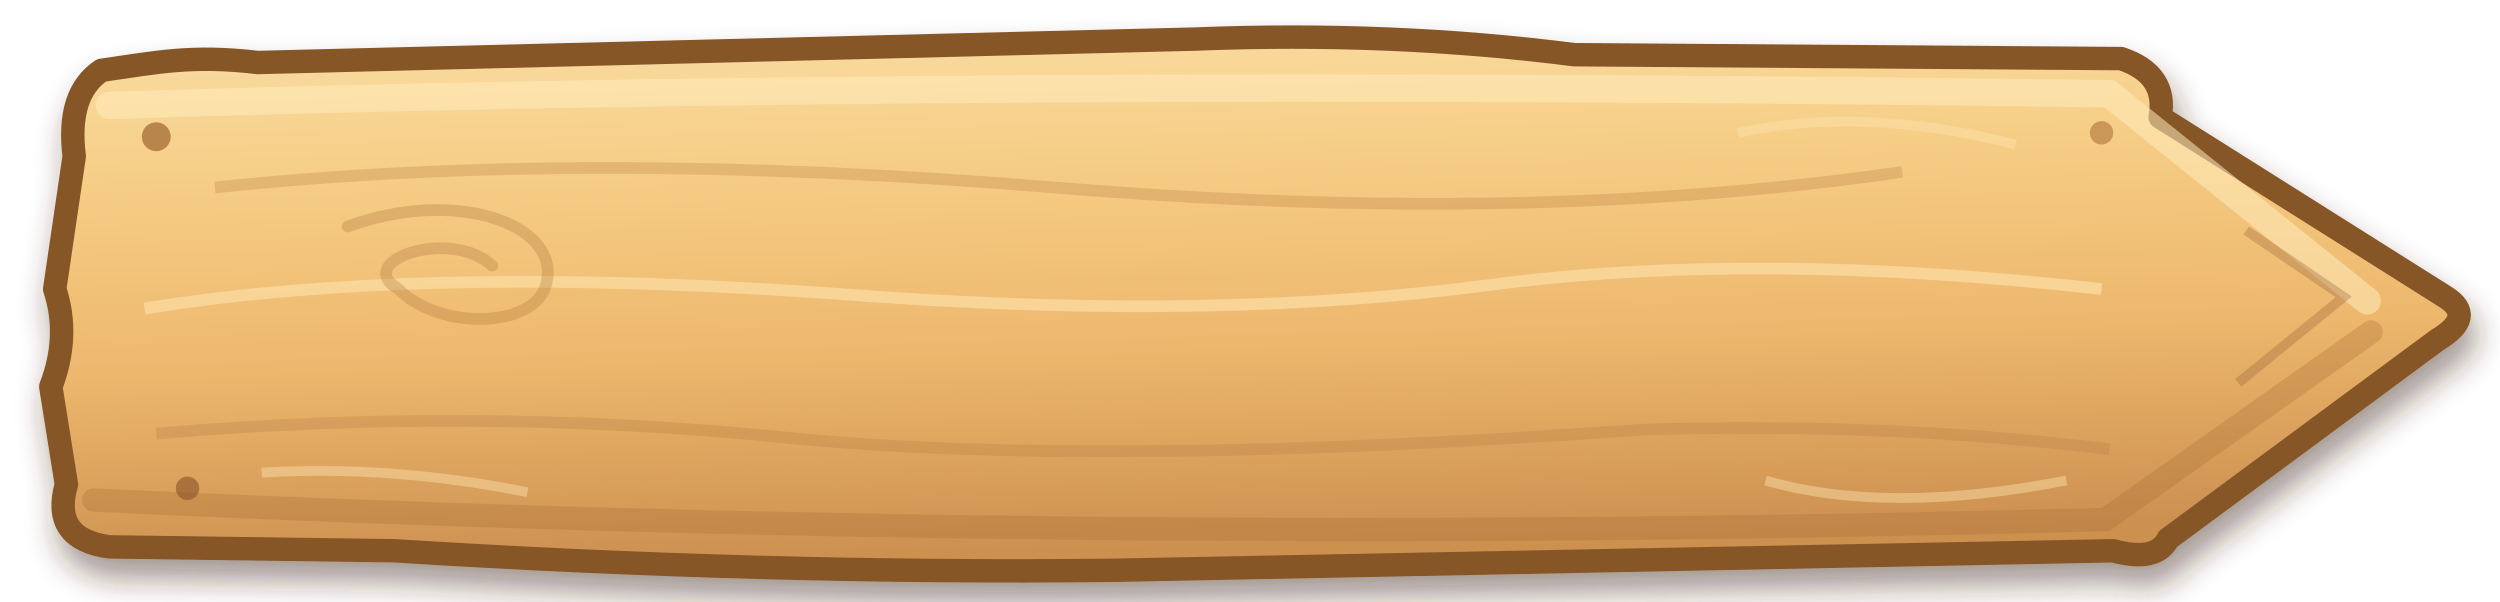
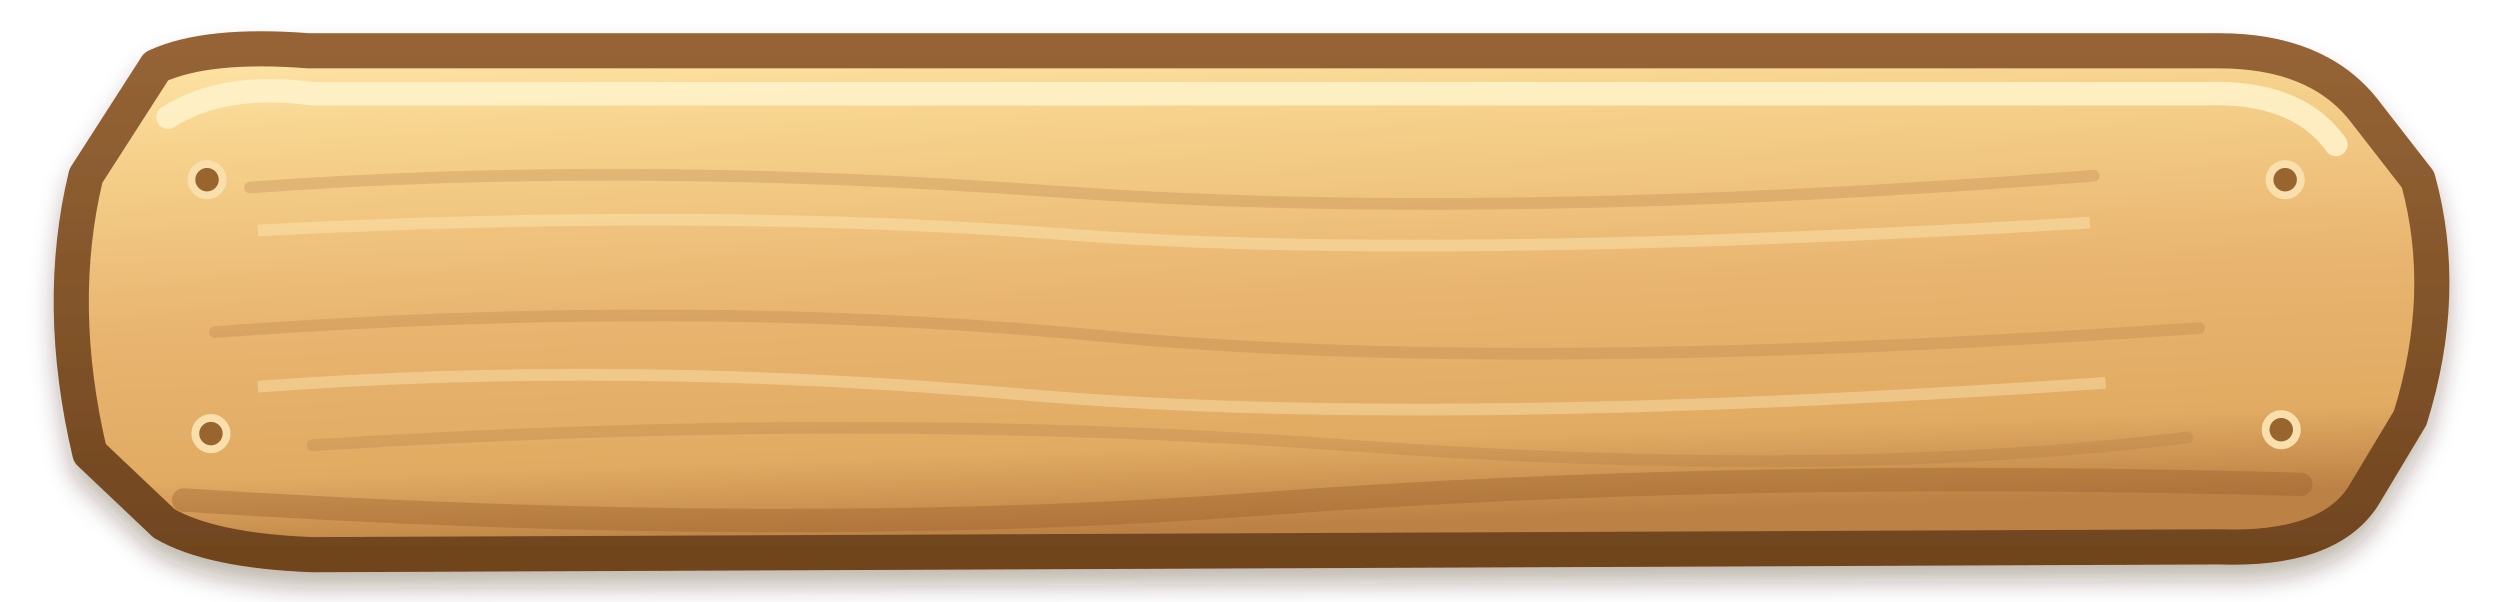
- <svg xmlns="http://www.w3.org/2000/svg" width="640" height="154" viewBox="0 0 640 154">
+ <svg xmlns="http://www.w3.org/2000/svg" viewBox="0 0 640 154" width="640" height="154" role="img" aria-label="Læria felles treskilt">
  <defs>
-     <linearGradient id="plank" x1="0" y1="0" x2="0.12" y2="1">
-       <stop offset="0" stop-color="#f9dda3" />
-       <stop offset=".28" stop-color="#f6cd85" />
-       <stop offset=".63" stop-color="#edb76d" />
-       <stop offset="1" stop-color="#cc9050" />
+     <linearGradient id="wood" x1="0" y1="0" x2=".16" y2="1">
+       <stop stop-color="#ffe6a9" />
+       <stop offset=".2" stop-color="#f6d28c" />
+       <stop offset=".56" stop-color="#e8b46f" />
+       <stop offset=".84" stop-color="#e1ab63" />
+       <stop offset="1" stop-color="#bc8144" />
    </linearGradient>
-     <filter id="shadow" x="-8%" y="-20%" width="118%" height="144%">
-       <feDropShadow dx="1.5" dy="5" stdDeviation="4" flood-color="#3f2913" flood-opacity=".48" />
+     <linearGradient id="edge" x1="0" y1="0" x2="0" y2="1">
+       <stop stop-color="#956435" />
+       <stop offset="1" stop-color="#70451f" />
+     </linearGradient>
+     <filter id="soft" x="-10%" y="-35%" width="120%" height="170%">
+       <feDropShadow dx="0" dy="4" stdDeviation="3" flood-color="#38230f" flood-opacity=".32" />
    </filter>
  </defs>
-   <g filter="url(#shadow)">
-     <path d="M26 18 C40 16 49 14 66 16 L306 10 Q356 8 403 14 L543 15 Q555 19 553 30 L626 76 Q634 81 624 87 L555 138 Q552 144 541 141 L285 146 Q196 147 101 141 L28 140 Q13 138 17 124 L13 99 Q18 86 14 74 L19 40 Q17 24 26 18Z" fill="url(#plank)" stroke="#865628" stroke-width="6" stroke-linejoin="round" />
-     <path d="M28 27 Q245 20 540 24 L606 77" fill="none" stroke="#ffedbd" stroke-width="7" stroke-linecap="round" opacity=".54" />
-     <path d="M24 128 Q276 140 539 133 L607 85" fill="none" stroke="#a96f35" stroke-width="6" stroke-linecap="round" opacity=".31" />
-     <path d="M55 48 Q149 38 270 48 T487 44" stroke="#af7439" stroke-width="3" opacity=".26" fill="none" />
-     <path d="M37 79 Q110 67 225 76 Q313 82 381 73 T538 74" stroke="#fcdfa7" stroke-width="3" opacity=".67" fill="none" />
-     <path d="M40 111 Q121 104 201 112 T420 110 Q483 108 540 115" stroke="#b98145" stroke-width="3" opacity=".33" fill="none" />
-     <path d="M445 34 Q477 27 516 37 M452 123 Q483 132 529 123 M67 121 Q100 119 135 126" stroke="#fce2ac" stroke-width="2.5" opacity=".45" fill="none" />
-     <path d="M89 58 C116 48 143 57 140 72 C138 84 113 85 102 74 C90 67 115 58 126 68" stroke="#ac733b" stroke-width="3" opacity=".31" fill="none" stroke-linecap="round" />
-     <path d="M575 59 L600 76 L573 98" stroke="#9c673a" stroke-width="2.5" opacity=".35" fill="none" />
-     <circle cx="40" cy="35" r="3.7" fill="#9a602b" opacity=".67" />
-     <circle cx="48" cy="125" r="3" fill="#8f582b" opacity=".65" />
-     <circle cx="538" cy="34" r="3" fill="#9f602a" opacity=".5" />
+   <g filter="url(#soft)">
+     <path d="M40 17Q53 11 79 13L568 13Q593 13 605 28L619 46Q627 75 617 107L605 127Q596 141 568 140L80 142Q54 141 42 134L23 116Q14 78 22 45L40 17Z" fill="url(#wood)" stroke="url(#edge)" stroke-width="9" stroke-linejoin="round" />
+     <path d="M43 30Q57 21 80 24L564 24Q588 23 598 37" fill="none" stroke="#fff3cb" stroke-opacity=".85" stroke-width="6" stroke-linecap="round" />
+     <path d="M47 128Q202 138 323 129T589 124" fill="none" stroke="#985e2c" stroke-opacity=".36" stroke-width="6" stroke-linecap="round" />
+     <path d="M64 48Q159 41 270 49T536 45M55 85Q177 76 282 86T563 84M80 114Q221 105 345 114T560 112" fill="none" stroke="#ad7642" stroke-opacity=".25" stroke-width="3" stroke-linecap="round" />
+     <path d="M66 59Q181 53 273 60T535 57M66 99Q159 92 262 101T539 98" fill="none" stroke="#ffefbf" stroke-opacity=".38" stroke-width="3" />
+     <g fill="#99652f" stroke="#f8dfab" stroke-width="2">
+       <circle cx="53" cy="46" r="4" />
+       <circle cx="54" cy="111" r="4" />
+       <circle cx="585" cy="46" r="4" />
+       <circle cx="584" cy="110" r="4" />
+     </g>
  </g>
</svg>
